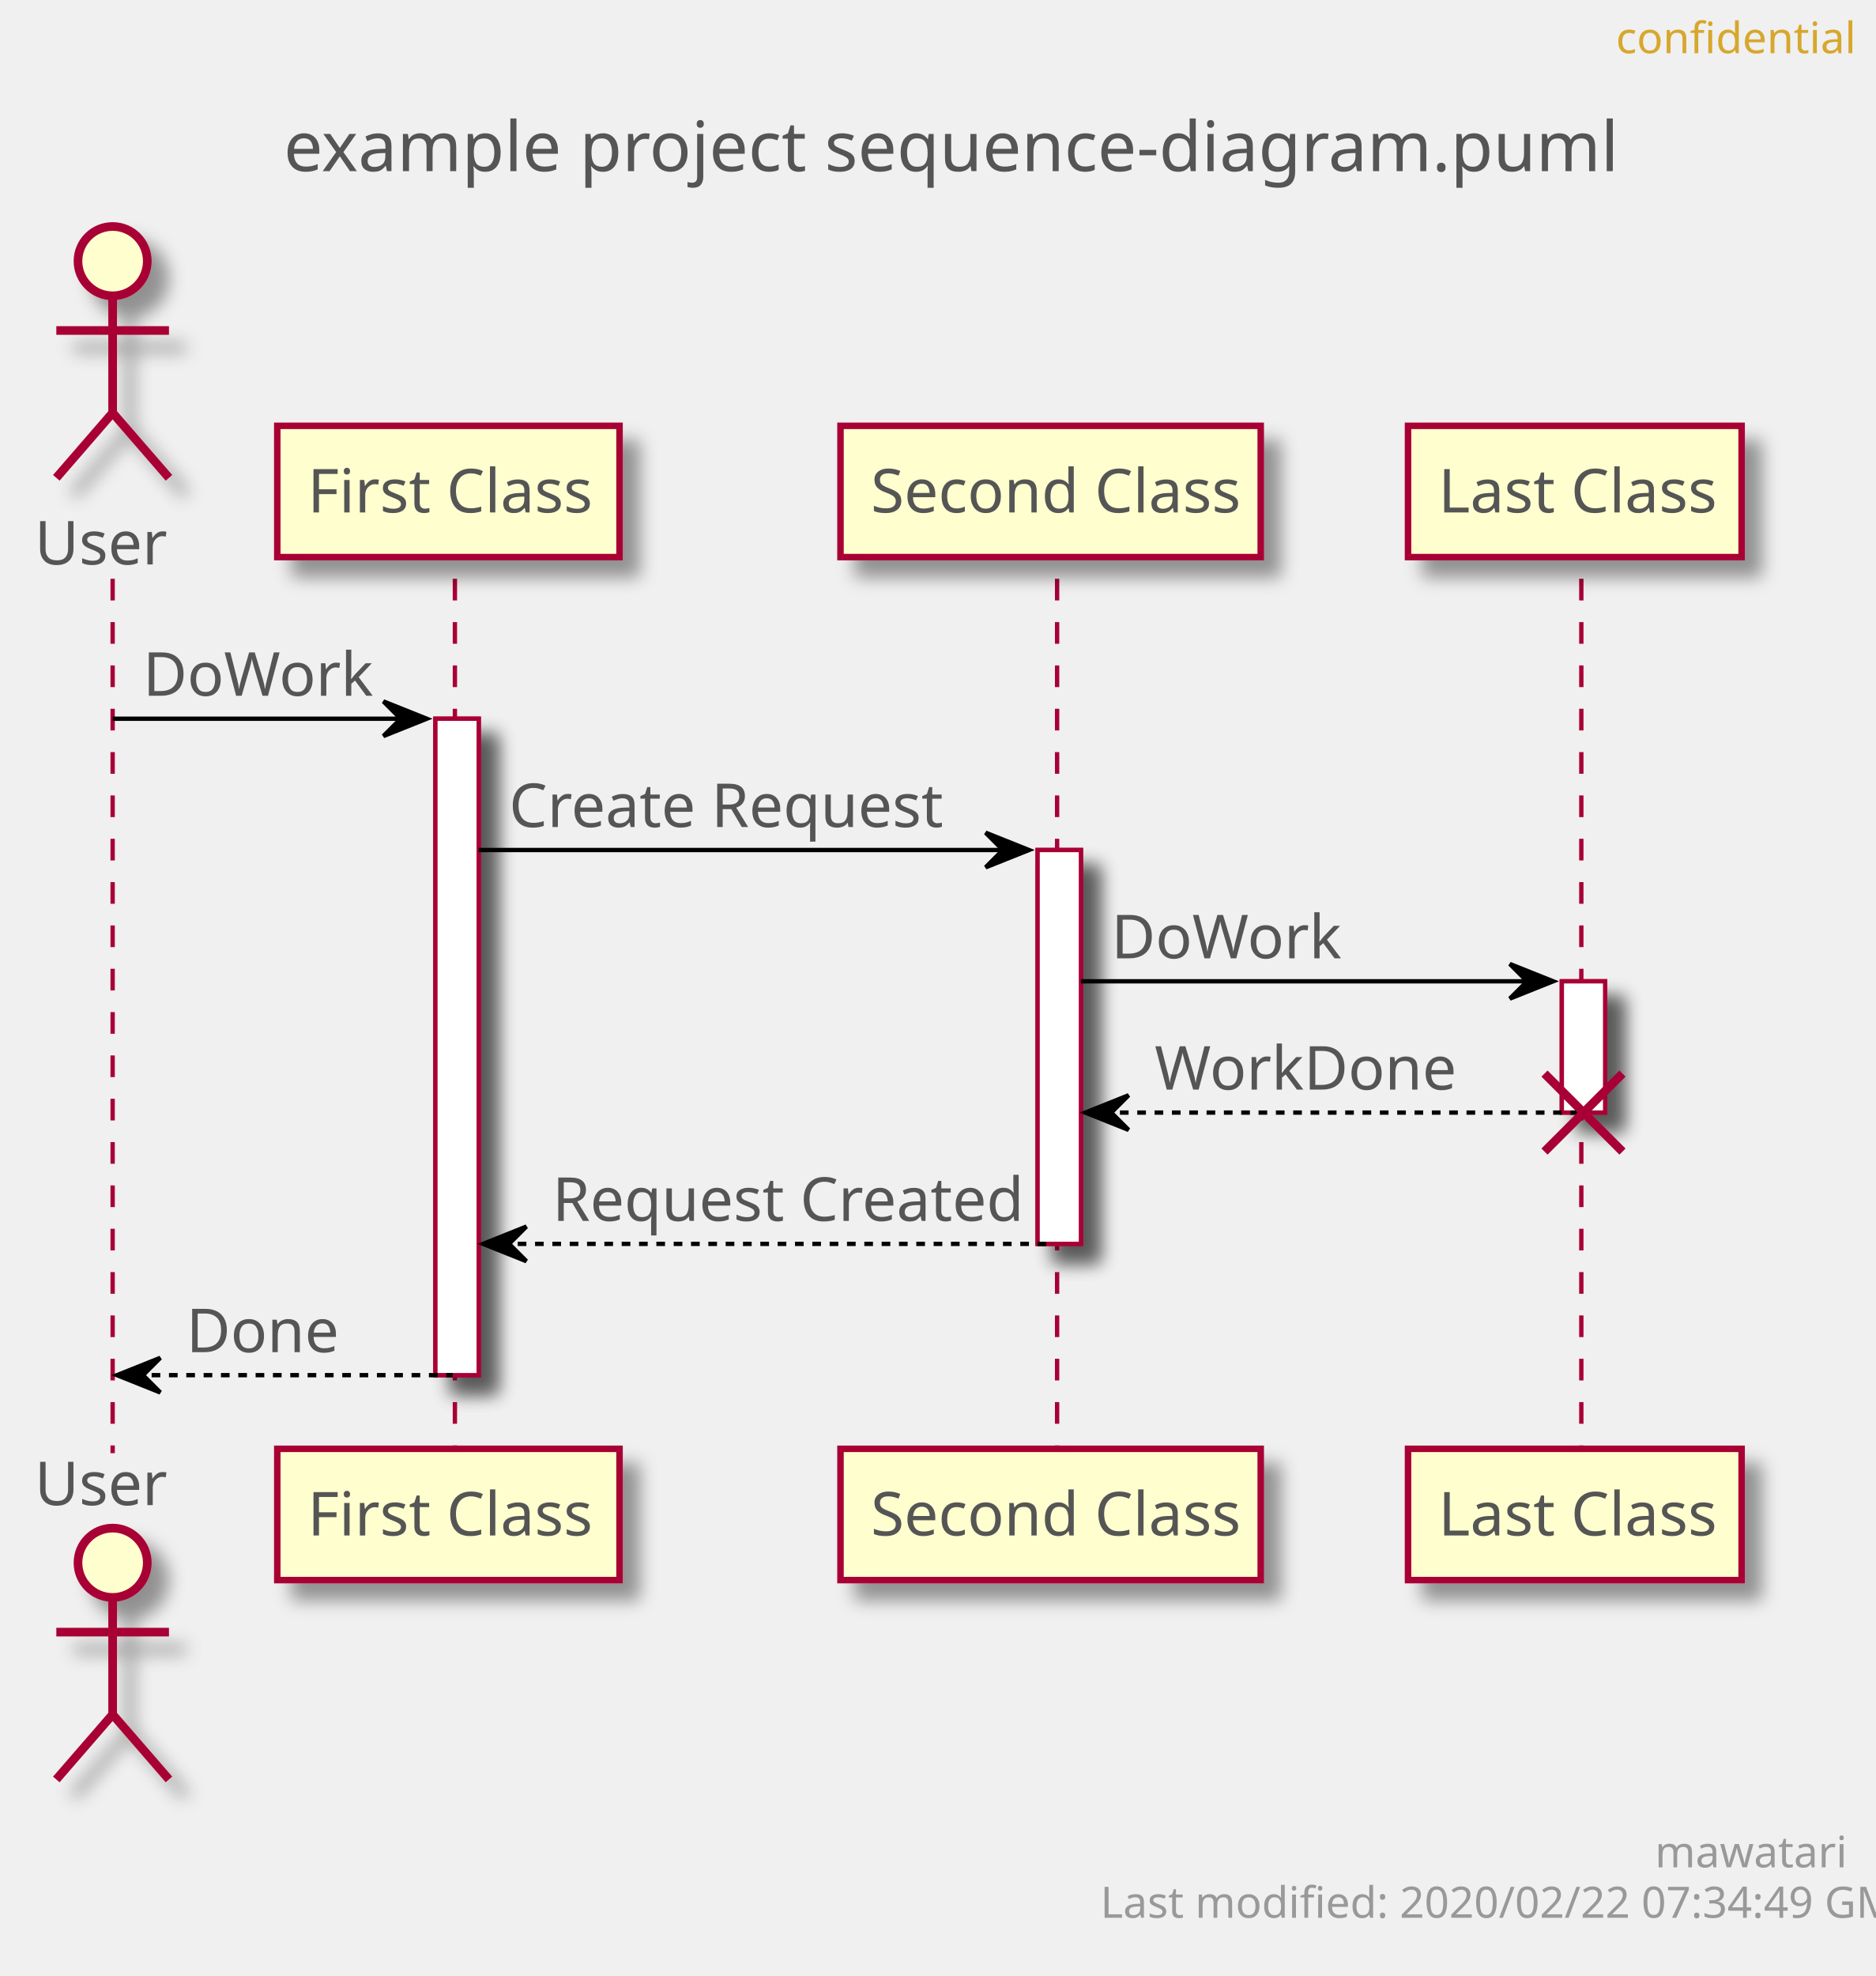
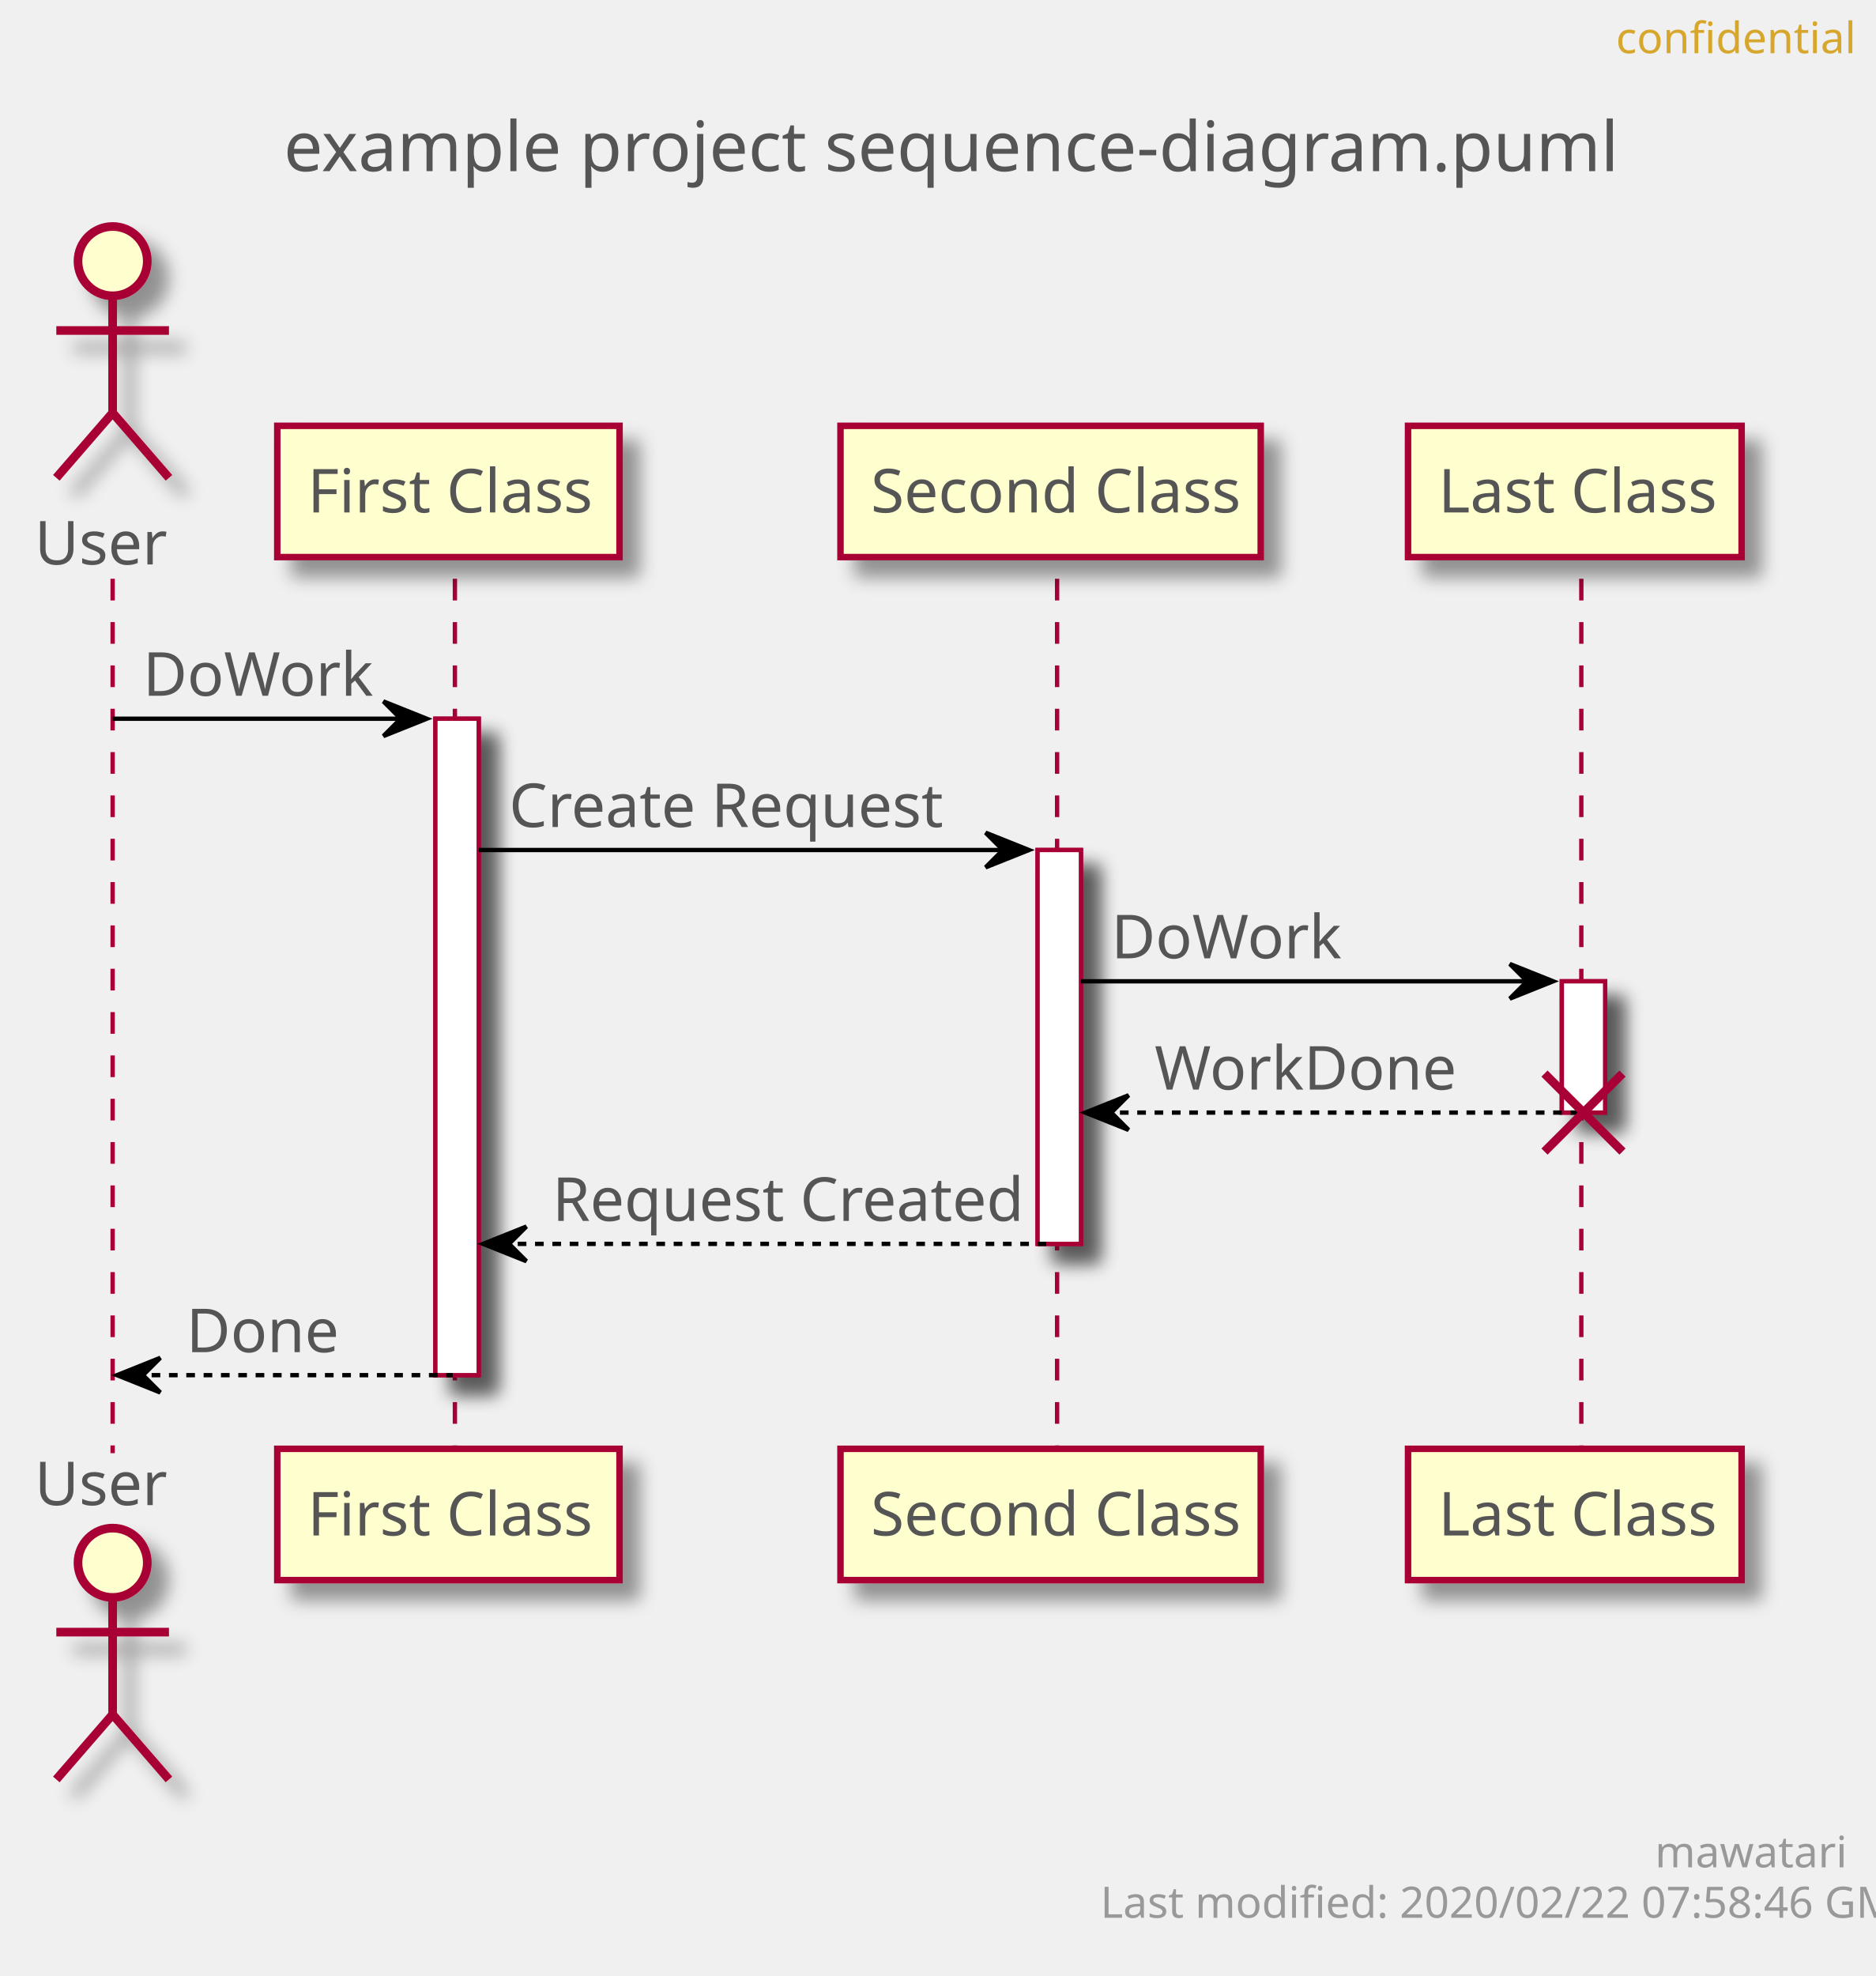
<svg xmlns="http://www.w3.org/2000/svg" contentScriptType="application/ecmascript" contentStyleType="text/css" height="456px" preserveAspectRatio="none" style="width:433px;height:456px;" version="1.1" viewBox="0 0 433 456" width="433px" zoomAndPan="magnify">
  <defs>
-     <filter height="300%" id="f1flrdwbq7rfp2" width="300%" x="-1" y="-1">
+     <filter height="300%" id="fmjoppd056vq3" width="300%" x="-1" y="-1">
      <feGaussianBlur result="blurOut" stdDeviation="2.0" />
      <feColorMatrix in="blurOut" result="blurOut2" type="matrix" values="0 0 0 0 0 0 0 0 0 0 0 0 0 0 0 0 0 0 .4 0" />
      <feOffset dx="4.0" dy="4.0" in="blurOut2" result="blurOut3" />
      <feBlend in="SourceGraphic" in2="blurOut3" mode="normal" />
    </filter>
  </defs>
  <g>
    <text fill="#555555" font-family="sans-serif" font-size="16" lengthAdjust="spacingAndGlyphs" textLength="293" x="65.5" y="39.492">example project sequence-diagram.puml</text>
-     <rect fill="#FFFFFF" filter="url(#f1flrdwbq7rfp2)" height="151.484" style="stroke: #A80036; stroke-width: 1.0;" width="10" x="100.5" y="165.859" />
-     <rect fill="#FFFFFF" filter="url(#f1flrdwbq7rfp2)" height="90.891" style="stroke: #A80036; stroke-width: 1.0;" width="10" x="239.5" y="196.156" />
-     <rect fill="#FFFFFF" filter="url(#f1flrdwbq7rfp2)" height="30.297" style="stroke: #A80036; stroke-width: 1.0;" width="10" x="360.5" y="226.453" />
+     <rect fill="#FFFFFF" filter="url(#fmjoppd056vq3)" height="151.484" style="stroke: #A80036; stroke-width: 1.0;" width="10" x="100.5" y="165.859" />
+     <rect fill="#FFFFFF" filter="url(#fmjoppd056vq3)" height="90.891" style="stroke: #A80036; stroke-width: 1.0;" width="10" x="239.5" y="196.156" />
+     <rect fill="#FFFFFF" filter="url(#fmjoppd056vq3)" height="30.297" style="stroke: #A80036; stroke-width: 1.0;" width="10" x="360.5" y="226.453" />
    <line style="stroke: #A80036; stroke-width: 1.0; stroke-dasharray: 5.0,5.0;" x1="26" x2="26" y1="133.562" y2="335.344" />
    <line style="stroke: #A80036; stroke-width: 1.0; stroke-dasharray: 5.0,5.0;" x1="105" x2="105" y1="133.562" y2="335.344" />
    <line style="stroke: #A80036; stroke-width: 1.0; stroke-dasharray: 5.0,5.0;" x1="244" x2="244" y1="133.562" y2="335.344" />
    <line style="stroke: #A80036; stroke-width: 1.0; stroke-dasharray: 5.0,5.0;" x1="365" x2="365" y1="133.562" y2="335.344" />
    <text fill="#555555" font-family="sans-serif" font-size="14" lengthAdjust="spacingAndGlyphs" textLength="30" x="8" y="130.261">User</text>
-     <ellipse cx="26" cy="60.266" fill="#FEFECE" filter="url(#f1flrdwbq7rfp2)" rx="8" ry="8" style="stroke: #A80036; stroke-width: 2.0;" />
-     <path d="M26,68.266 L26,95.266 M13,76.266 L39,76.266 M26,95.266 L13,110.266 M26,95.266 L39,110.266 " fill="none" filter="url(#f1flrdwbq7rfp2)" style="stroke: #A80036; stroke-width: 2.0;" />
+     <ellipse cx="26" cy="60.266" fill="#FEFECE" filter="url(#fmjoppd056vq3)" rx="8" ry="8" style="stroke: #A80036; stroke-width: 2.0;" />
+     <path d="M26,68.266 L26,95.266 M13,76.266 L39,76.266 M26,95.266 L13,110.266 M26,95.266 L39,110.266 " fill="none" filter="url(#fmjoppd056vq3)" style="stroke: #A80036; stroke-width: 2.0;" />
    <text fill="#555555" font-family="sans-serif" font-size="14" lengthAdjust="spacingAndGlyphs" textLength="30" x="8" y="347.339">User</text>
-     <ellipse cx="26" cy="360.641" fill="#FEFECE" filter="url(#f1flrdwbq7rfp2)" rx="8" ry="8" style="stroke: #A80036; stroke-width: 2.0;" />
-     <path d="M26,368.641 L26,395.641 M13,376.641 L39,376.641 M26,395.641 L13,410.641 M26,395.641 L39,410.641 " fill="none" filter="url(#f1flrdwbq7rfp2)" style="stroke: #A80036; stroke-width: 2.0;" />
-     <rect fill="#FEFECE" filter="url(#f1flrdwbq7rfp2)" height="30.297" style="stroke: #A80036; stroke-width: 1.5;" width="79" x="64" y="98.266" />
+     <ellipse cx="26" cy="360.641" fill="#FEFECE" filter="url(#fmjoppd056vq3)" rx="8" ry="8" style="stroke: #A80036; stroke-width: 2.0;" />
+     <path d="M26,368.641 L26,395.641 M13,376.641 L39,376.641 M26,395.641 L13,410.641 M26,395.641 L39,410.641 " fill="none" filter="url(#fmjoppd056vq3)" style="stroke: #A80036; stroke-width: 2.0;" />
+     <rect fill="#FEFECE" filter="url(#fmjoppd056vq3)" height="30.297" style="stroke: #A80036; stroke-width: 1.5;" width="79" x="64" y="98.266" />
    <text fill="#555555" font-family="sans-serif" font-size="14" lengthAdjust="spacingAndGlyphs" textLength="65" x="71" y="118.261">First Class</text>
-     <rect fill="#FEFECE" filter="url(#f1flrdwbq7rfp2)" height="30.297" style="stroke: #A80036; stroke-width: 1.5;" width="79" x="64" y="334.344" />
+     <rect fill="#FEFECE" filter="url(#fmjoppd056vq3)" height="30.297" style="stroke: #A80036; stroke-width: 1.5;" width="79" x="64" y="334.344" />
    <text fill="#555555" font-family="sans-serif" font-size="14" lengthAdjust="spacingAndGlyphs" textLength="65" x="71" y="354.339">First Class</text>
-     <rect fill="#FEFECE" filter="url(#f1flrdwbq7rfp2)" height="30.297" style="stroke: #A80036; stroke-width: 1.5;" width="97" x="194" y="98.266" />
+     <rect fill="#FEFECE" filter="url(#fmjoppd056vq3)" height="30.297" style="stroke: #A80036; stroke-width: 1.5;" width="97" x="194" y="98.266" />
    <text fill="#555555" font-family="sans-serif" font-size="14" lengthAdjust="spacingAndGlyphs" textLength="83" x="201" y="118.261">Second Class</text>
-     <rect fill="#FEFECE" filter="url(#f1flrdwbq7rfp2)" height="30.297" style="stroke: #A80036; stroke-width: 1.5;" width="97" x="194" y="334.344" />
+     <rect fill="#FEFECE" filter="url(#fmjoppd056vq3)" height="30.297" style="stroke: #A80036; stroke-width: 1.5;" width="97" x="194" y="334.344" />
    <text fill="#555555" font-family="sans-serif" font-size="14" lengthAdjust="spacingAndGlyphs" textLength="83" x="201" y="354.339">Second Class</text>
-     <rect fill="#FEFECE" filter="url(#f1flrdwbq7rfp2)" height="30.297" style="stroke: #A80036; stroke-width: 1.5;" width="77" x="325" y="98.266" />
+     <rect fill="#FEFECE" filter="url(#fmjoppd056vq3)" height="30.297" style="stroke: #A80036; stroke-width: 1.5;" width="77" x="325" y="98.266" />
    <text fill="#555555" font-family="sans-serif" font-size="14" lengthAdjust="spacingAndGlyphs" textLength="63" x="332" y="118.261">Last Class</text>
-     <rect fill="#FEFECE" filter="url(#f1flrdwbq7rfp2)" height="30.297" style="stroke: #A80036; stroke-width: 1.5;" width="77" x="325" y="334.344" />
+     <rect fill="#FEFECE" filter="url(#fmjoppd056vq3)" height="30.297" style="stroke: #A80036; stroke-width: 1.5;" width="77" x="325" y="334.344" />
    <text fill="#555555" font-family="sans-serif" font-size="14" lengthAdjust="spacingAndGlyphs" textLength="63" x="332" y="354.339">Last Class</text>
-     <rect fill="#FFFFFF" filter="url(#f1flrdwbq7rfp2)" height="151.484" style="stroke: #A80036; stroke-width: 1.0;" width="10" x="100.5" y="165.859" />
-     <rect fill="#FFFFFF" filter="url(#f1flrdwbq7rfp2)" height="90.891" style="stroke: #A80036; stroke-width: 1.0;" width="10" x="239.5" y="196.156" />
-     <rect fill="#FFFFFF" filter="url(#f1flrdwbq7rfp2)" height="30.297" style="stroke: #A80036; stroke-width: 1.0;" width="10" x="360.5" y="226.453" />
+     <rect fill="#FFFFFF" filter="url(#fmjoppd056vq3)" height="151.484" style="stroke: #A80036; stroke-width: 1.0;" width="10" x="100.5" y="165.859" />
+     <rect fill="#FFFFFF" filter="url(#fmjoppd056vq3)" height="90.891" style="stroke: #A80036; stroke-width: 1.0;" width="10" x="239.5" y="196.156" />
+     <rect fill="#FFFFFF" filter="url(#fmjoppd056vq3)" height="30.297" style="stroke: #A80036; stroke-width: 1.0;" width="10" x="360.5" y="226.453" />
    <polygon fill="#000000" points="88.5,161.859,98.5,165.859,88.5,169.859,92.5,165.859" style="stroke: #000000; stroke-width: 1.0;" />
    <line style="stroke: #000000; stroke-width: 1.0;" x1="26" x2="94.5" y1="165.859" y2="165.859" />
    <text fill="#555555" font-family="sans-serif" font-size="14" lengthAdjust="spacingAndGlyphs" textLength="51" x="33" y="160.558">DoWork</text>
    <polygon fill="#000000" points="227.5,192.156,237.5,196.156,227.5,200.156,231.5,196.156" style="stroke: #000000; stroke-width: 1.0;" />
    <line style="stroke: #000000; stroke-width: 1.0;" x1="110.5" x2="233.5" y1="196.156" y2="196.156" />
    <text fill="#555555" font-family="sans-serif" font-size="14" lengthAdjust="spacingAndGlyphs" textLength="97" x="117.5" y="190.855">Create Request</text>
    <polygon fill="#000000" points="348.5,222.453,358.5,226.453,348.5,230.453,352.5,226.453" style="stroke: #000000; stroke-width: 1.0;" />
    <line style="stroke: #000000; stroke-width: 1.0;" x1="249.5" x2="354.5" y1="226.453" y2="226.453" />
    <text fill="#555555" font-family="sans-serif" font-size="14" lengthAdjust="spacingAndGlyphs" textLength="51" x="256.5" y="221.151">DoWork</text>
    <polygon fill="#000000" points="260.5,252.75,250.5,256.75,260.5,260.75,256.5,256.75" style="stroke: #000000; stroke-width: 1.0;" />
    <line style="stroke: #000000; stroke-width: 1.0; stroke-dasharray: 2.0,2.0;" x1="254.5" x2="364.5" y1="256.75" y2="256.75" />
    <text fill="#555555" font-family="sans-serif" font-size="14" lengthAdjust="spacingAndGlyphs" textLength="67" x="266.5" y="251.448">WorkDone</text>
    <line style="stroke: #A80036; stroke-width: 2.0;" x1="356.5" x2="374.5" y1="247.75" y2="265.75" />
    <line style="stroke: #A80036; stroke-width: 2.0;" x1="356.5" x2="374.5" y1="265.75" y2="247.75" />
    <polygon fill="#000000" points="121.5,283.047,111.5,287.047,121.5,291.047,117.5,287.047" style="stroke: #000000; stroke-width: 1.0;" />
    <line style="stroke: #000000; stroke-width: 1.0; stroke-dasharray: 2.0,2.0;" x1="115.5" x2="243.5" y1="287.047" y2="287.047" />
    <text fill="#555555" font-family="sans-serif" font-size="14" lengthAdjust="spacingAndGlyphs" textLength="105" x="127.5" y="281.745">Request Created</text>
    <polygon fill="#000000" points="37,313.344,27,317.344,37,321.344,33,317.344" style="stroke: #000000; stroke-width: 1.0;" />
    <line style="stroke: #000000; stroke-width: 1.0; stroke-dasharray: 2.0,2.0;" x1="31" x2="104.5" y1="317.344" y2="317.344" />
    <text fill="#555555" font-family="sans-serif" font-size="14" lengthAdjust="spacingAndGlyphs" textLength="34" x="43" y="312.042">Done</text>
    <text fill="#D7A72D" font-family="sans-serif" font-size="10" lengthAdjust="spacingAndGlyphs" textLength="48" x="373" y="12.282">confidential</text>
    <text fill="#999999" font-family="sans-serif" font-size="10" lengthAdjust="spacingAndGlyphs" textLength="39" x="382" y="430.923">mawatari</text>
-     <text fill="#999999" font-family="sans-serif" font-size="10" lengthAdjust="spacingAndGlyphs" textLength="167" x="254" y="442.563">Last modified: 2020/02/22 07:34:49 GMT</text>
+     <text fill="#999999" font-family="sans-serif" font-size="10" lengthAdjust="spacingAndGlyphs" textLength="167" x="254" y="442.563">Last modified: 2020/02/22 07:58:46 GMT</text>
  </g>
</svg>
